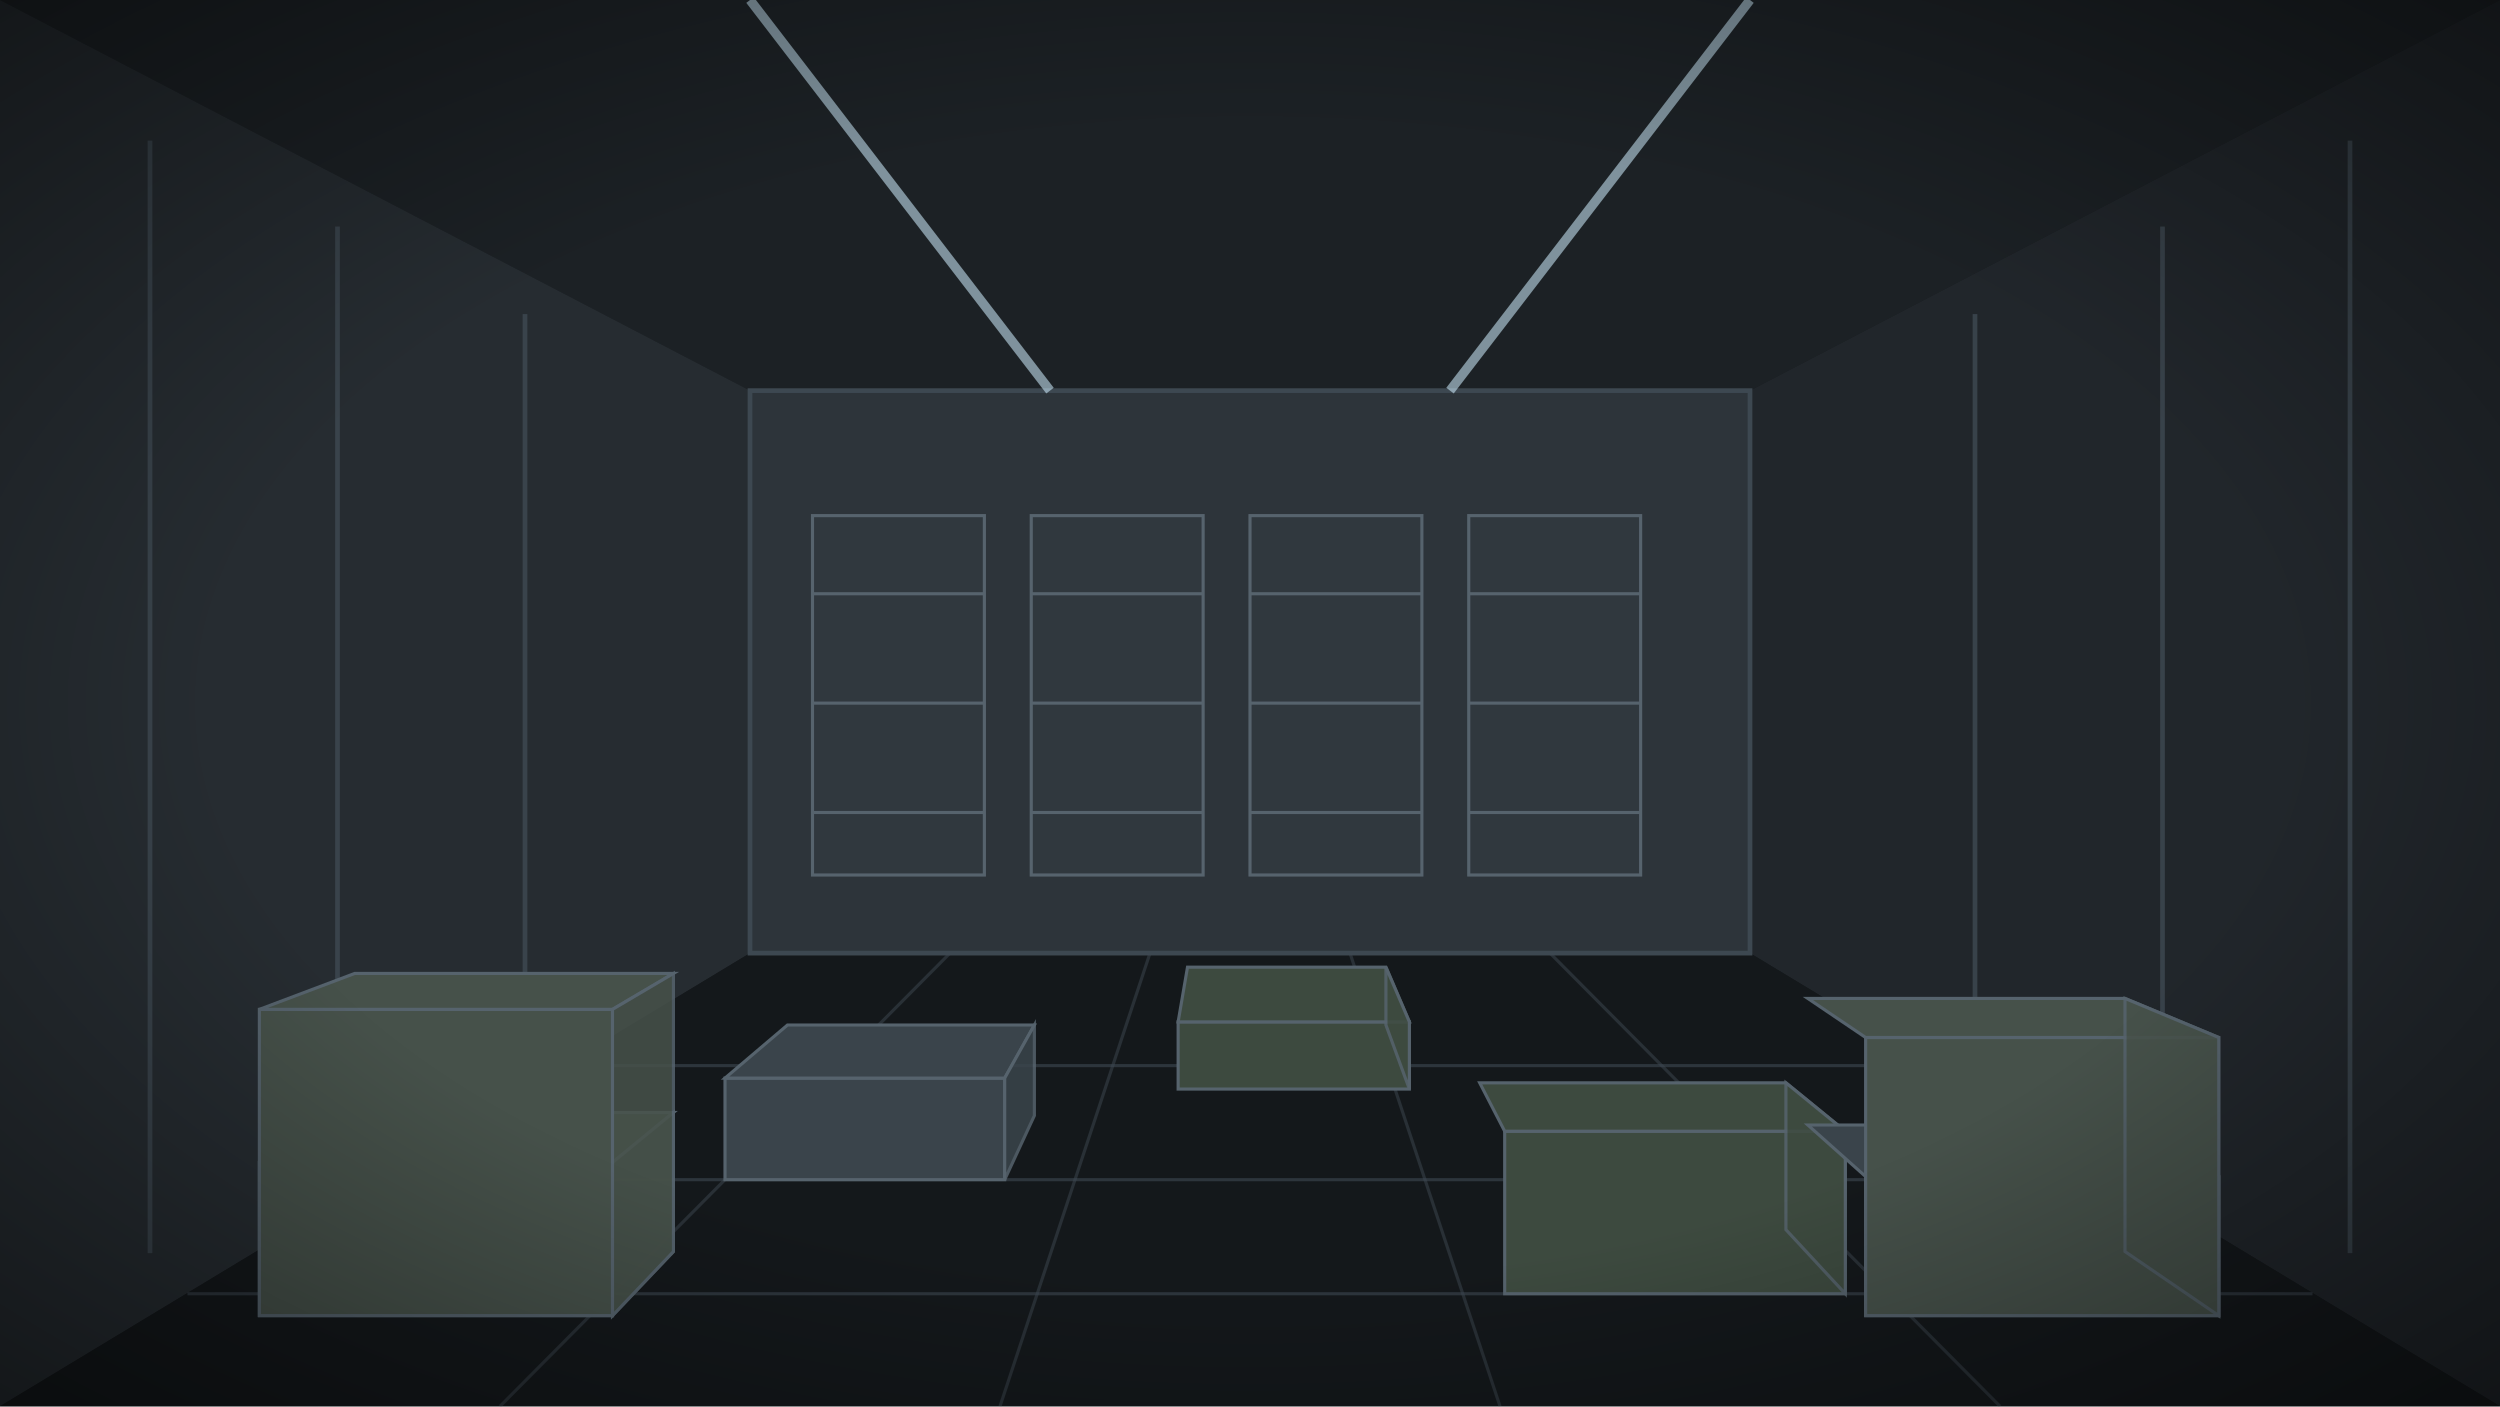
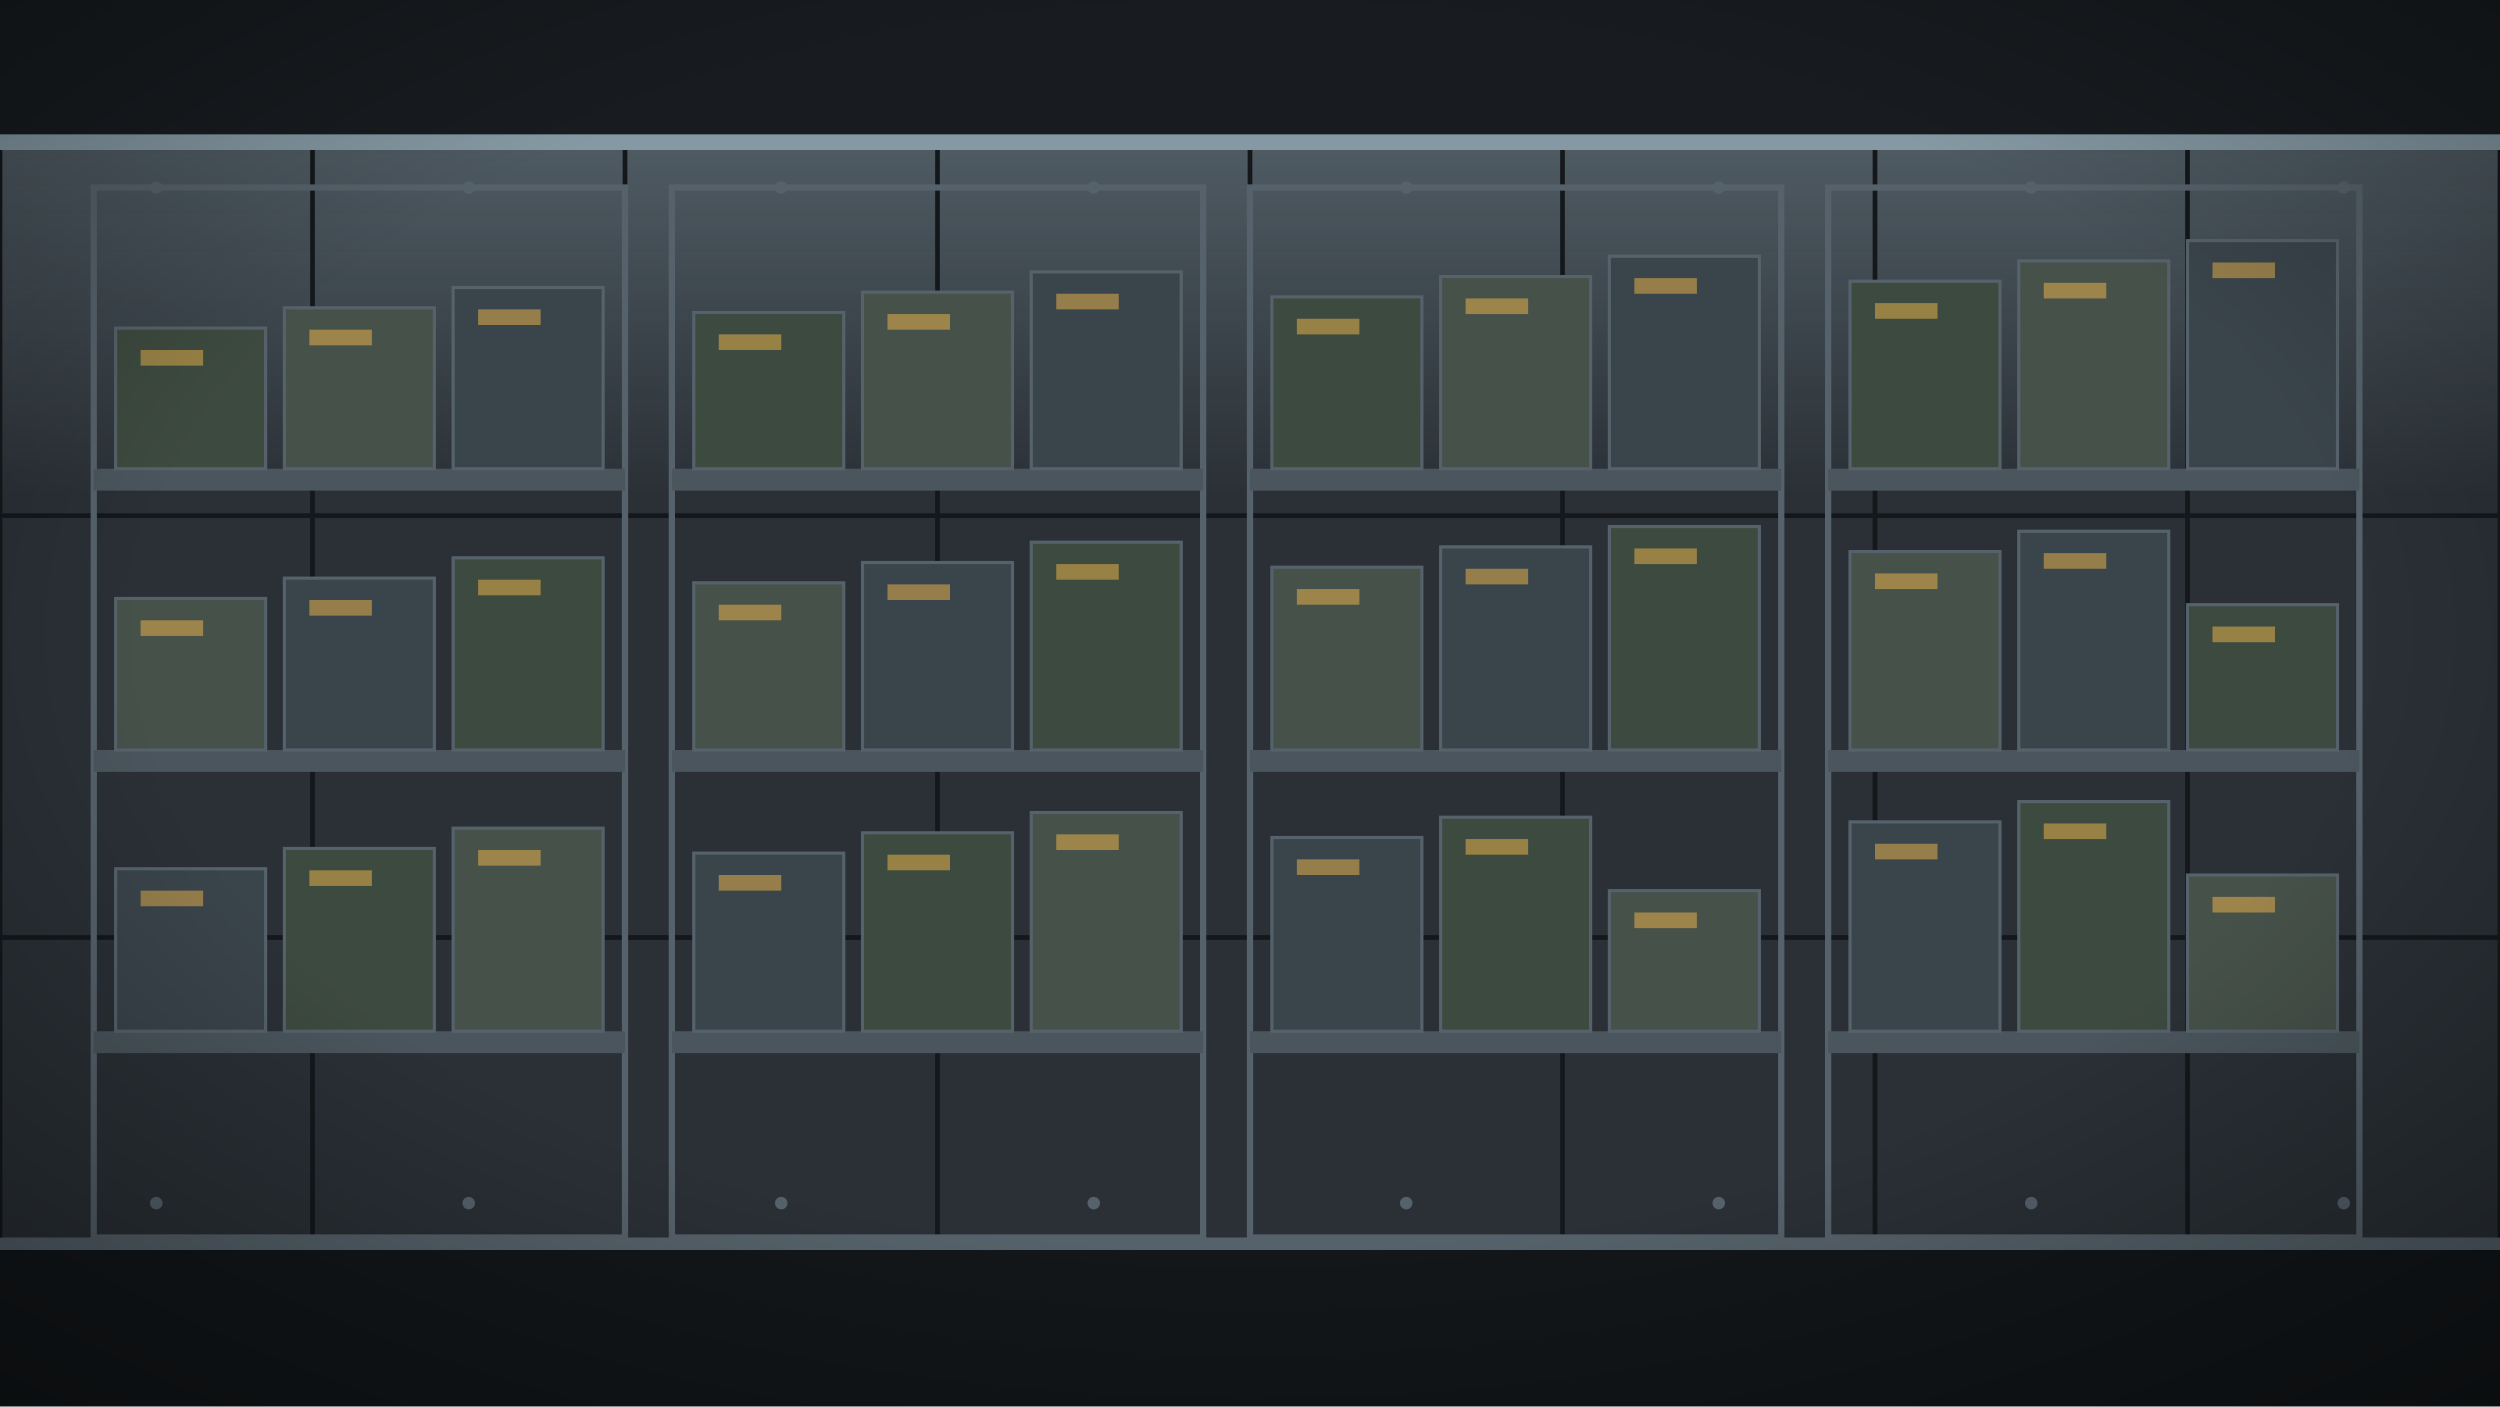
<svg xmlns="http://www.w3.org/2000/svg" viewBox="0 0 1600 900" preserveAspectRatio="xMidYMid slice">
  <defs>
-     <linearGradient id="sw" x1="0" y1="0" x2="0" y2="1">
-       <stop offset="0" stop-color="#9fe7ff" stop-opacity=".35" />
-       <stop offset="1" stop-color="#9fe7ff" stop-opacity="0" />
+     <linearGradient id="swiatlo" x1="0" y1="0" x2="0" y2="1">
+       <stop offset="0" stop-color="#cfefff" stop-opacity=".22" />
+       <stop offset="1" stop-color="#cfefff" stop-opacity="0" />
    </linearGradient>
-     <radialGradient id="cien" cx=".5" cy=".5" r=".75">
+     <radialGradient id="cien" cx=".5" cy=".45" r=".8">
      <stop offset=".55" stop-color="#000" stop-opacity="0" />
-       <stop offset="1" stop-color="#000" stop-opacity=".55" />
+       <stop offset="1" stop-color="#000" stop-opacity=".5" />
    </radialGradient>
  </defs>
-   <rect x="0" y="0" width="1600" height="900" fill="#14181b" />
-   <polygon points="0,0 1600,0 1120,250 480,250" fill="#1c2125" />
-   <polygon points="0,0 480,250 480,610 0,900" fill="#262c31" />
-   <polygon points="1600,0 1120,250 1120,610 1600,900" fill="#21262b" />
-   <polygon points="0,900 1600,900 1120,610 480,610" fill="#14181b" />
-   <rect x="480" y="250" width="640" height="360" fill="#2d343a" stroke="#3d4851" stroke-width="3" />
-   <line x1="480" y1="0" x2="672" y2="250" stroke="#cfefff" stroke-width="6" opacity="0.55" />
-   <line x1="1120" y1="0" x2="928" y2="250" stroke="#cfefff" stroke-width="6" opacity="0.55" />
-   <line x1="120" y1="828" x2="1480" y2="828" stroke="#3d4851" stroke-width="2" opacity="0.6" />
-   <line x1="240" y1="755" x2="1360" y2="755" stroke="#3d4851" stroke-width="2" opacity="0.6" />
-   <line x1="360" y1="682" x2="1240" y2="682" stroke="#3d4851" stroke-width="2" opacity="0.6" />
-   <line x1="320" y1="900" x2="608" y2="610" stroke="#3d4851" stroke-width="2" opacity="0.5" />
-   <line x1="640" y1="900" x2="736" y2="610" stroke="#3d4851" stroke-width="2" opacity="0.5" />
-   <line x1="960" y1="900" x2="864" y2="610" stroke="#3d4851" stroke-width="2" opacity="0.5" />
-   <line x1="1280" y1="900" x2="992" y2="610" stroke="#3d4851" stroke-width="2" opacity="0.5" />
-   <line x1="96" y1="802" x2="96" y2="90" stroke="#3d4851" stroke-width="3" opacity="0.8" />
-   <line x1="1504" y1="802" x2="1504" y2="90" stroke="#3d4851" stroke-width="3" opacity="0.8" />
-   <line x1="216" y1="737" x2="216" y2="145" stroke="#3d4851" stroke-width="3" opacity="0.8" />
-   <line x1="1384" y1="737" x2="1384" y2="145" stroke="#3d4851" stroke-width="3" opacity="0.8" />
-   <line x1="336" y1="671" x2="336" y2="201" stroke="#3d4851" stroke-width="3" opacity="0.8" />
-   <line x1="1264" y1="671" x2="1264" y2="201" stroke="#3d4851" stroke-width="3" opacity="0.8" />
-   <polygon points="166,842 392,842 392,744 166,744" fill="#3d4a3f" stroke="#56636d" stroke-width="2" />
-   <polygon points="166,744 392,744 431,712 227,712" fill="#3d4a3f" stroke="#56636d" stroke-width="2" />
-   <polygon points="392,842 431,801 431,712 392,744" fill="#3d4a3f" stroke="#56636d" stroke-width="2" opacity="0.85" />
-   <polygon points="166,842 392,842 392,646 166,646" fill="#46514a" stroke="#56636d" stroke-width="2" />
-   <polygon points="166,646 392,646 431,623 227,623" fill="#46514a" stroke="#56636d" stroke-width="2" />
-   <polygon points="392,842 431,801 431,623 392,646" fill="#46514a" stroke="#56636d" stroke-width="2" opacity="0.85" />
-   <polygon points="464,755 643,755 643,690 464,690" fill="#3a444b" stroke="#56636d" stroke-width="2" />
-   <polygon points="464,690 643,690 662,656 504,656" fill="#3a444b" stroke="#56636d" stroke-width="2" />
-   <polygon points="643,755 662,714 662,656 643,690" fill="#3a444b" stroke="#56636d" stroke-width="2" opacity="0.85" />
-   <polygon points="963,828 1181,828 1181,724 963,724" fill="#3d4a3f" stroke="#56636d" stroke-width="2" />
-   <polygon points="963,724 1181,724 1143,693 947,693" fill="#3d4a3f" stroke="#56636d" stroke-width="2" />
-   <polygon points="1181,828 1143,787 1143,693 1181,724" fill="#3d4a3f" stroke="#56636d" stroke-width="2" opacity="0.85" />
-   <polygon points="1194,842 1420,842 1420,753 1194,753" fill="#3a444b" stroke="#56636d" stroke-width="2" />
-   <polygon points="1194,753 1420,753 1360,720 1157,720" fill="#3a444b" stroke="#56636d" stroke-width="2" />
-   <polygon points="1420,842 1360,801 1360,720 1420,753" fill="#3a444b" stroke="#56636d" stroke-width="2" opacity="0.85" />
-   <polygon points="1194,842 1420,842 1420,664 1194,664" fill="#46514a" stroke="#56636d" stroke-width="2" />
-   <polygon points="1194,664 1420,664 1360,639 1157,639" fill="#46514a" stroke="#56636d" stroke-width="2" />
-   <polygon points="1420,842 1360,801 1360,639 1420,664" fill="#46514a" stroke="#56636d" stroke-width="2" opacity="0.85" />
-   <polygon points="754,697 902,697 902,654 754,654" fill="#3d4a3f" stroke="#56636d" stroke-width="2" />
-   <polygon points="754,654 902,654 887,619 760,619" fill="#3d4a3f" stroke="#56636d" stroke-width="2" />
-   <polygon points="902,697 887,656 887,619 902,654" fill="#3d4a3f" stroke="#56636d" stroke-width="2" opacity="0.85" />
-   <rect x="520" y="330" width="110" height="230" fill="#30383e" stroke="#56636d" stroke-width="2" />
-   <line x1="520" y1="380" x2="630" y2="380" stroke="#56636d" stroke-width="2" />
-   <line x1="520" y1="450" x2="630" y2="450" stroke="#56636d" stroke-width="2" />
-   <line x1="520" y1="520" x2="630" y2="520" stroke="#56636d" stroke-width="2" />
-   <rect x="660" y="330" width="110" height="230" fill="#30383e" stroke="#56636d" stroke-width="2" />
-   <line x1="660" y1="380" x2="770" y2="380" stroke="#56636d" stroke-width="2" />
-   <line x1="660" y1="450" x2="770" y2="450" stroke="#56636d" stroke-width="2" />
-   <line x1="660" y1="520" x2="770" y2="520" stroke="#56636d" stroke-width="2" />
-   <rect x="800" y="330" width="110" height="230" fill="#30383e" stroke="#56636d" stroke-width="2" />
-   <line x1="800" y1="380" x2="910" y2="380" stroke="#56636d" stroke-width="2" />
-   <line x1="800" y1="450" x2="910" y2="450" stroke="#56636d" stroke-width="2" />
-   <line x1="800" y1="520" x2="910" y2="520" stroke="#56636d" stroke-width="2" />
-   <rect x="940" y="330" width="110" height="230" fill="#30383e" stroke="#56636d" stroke-width="2" />
-   <line x1="940" y1="380" x2="1050" y2="380" stroke="#56636d" stroke-width="2" />
-   <line x1="940" y1="450" x2="1050" y2="450" stroke="#56636d" stroke-width="2" />
-   <line x1="940" y1="520" x2="1050" y2="520" stroke="#56636d" stroke-width="2" />
+   <g>
+     <rect x="0" y="0" width="1600" height="900" fill="#2a3036" />
+     <rect x="0" y="0" width="1600" height="86" fill="#181c20" />
+     <rect x="0" y="86" width="1600" height="10" fill="#cfefff" opacity="0.55" />
+     <rect x="0" y="96" width="1600" height="220" fill="url(#swiatlo)" />
+     <rect x="0" y="800" width="1600" height="100" fill="#13171a" />
+     <rect x="0" y="792" width="1600" height="8" fill="#56626b" />
+     <line x1="0" y1="96" x2="0" y2="792" stroke="#14181b" stroke-width="3" />
+     <line x1="200" y1="96" x2="200" y2="792" stroke="#14181b" stroke-width="3" />
+     <line x1="400" y1="96" x2="400" y2="792" stroke="#14181b" stroke-width="3" />
+     <line x1="600" y1="96" x2="600" y2="792" stroke="#14181b" stroke-width="3" />
+     <line x1="800" y1="96" x2="800" y2="792" stroke="#14181b" stroke-width="3" />
+     <line x1="1000" y1="96" x2="1000" y2="792" stroke="#14181b" stroke-width="3" />
+     <line x1="1200" y1="96" x2="1200" y2="792" stroke="#14181b" stroke-width="3" />
+     <line x1="1400" y1="96" x2="1400" y2="792" stroke="#14181b" stroke-width="3" />
+     <line x1="1600" y1="96" x2="1600" y2="792" stroke="#14181b" stroke-width="3" />
+     <line x1="0" y1="330" x2="1600" y2="330" stroke="#14181b" stroke-width="3" />
+     <line x1="0" y1="600" x2="1600" y2="600" stroke="#14181b" stroke-width="3" />
+     <circle cx="100" cy="120" r="4" fill="#56626b" />
+     <circle cx="100" cy="770" r="4" fill="#56626b" />
+     <circle cx="300" cy="120" r="4" fill="#56626b" />
+     <circle cx="300" cy="770" r="4" fill="#56626b" />
+     <circle cx="500" cy="120" r="4" fill="#56626b" />
+     <circle cx="500" cy="770" r="4" fill="#56626b" />
+     <circle cx="700" cy="120" r="4" fill="#56626b" />
+     <circle cx="700" cy="770" r="4" fill="#56626b" />
+     <circle cx="900" cy="120" r="4" fill="#56626b" />
+     <circle cx="900" cy="770" r="4" fill="#56626b" />
+     <circle cx="1100" cy="120" r="4" fill="#56626b" />
+     <circle cx="1100" cy="770" r="4" fill="#56626b" />
+     <circle cx="1300" cy="120" r="4" fill="#56626b" />
+     <circle cx="1300" cy="770" r="4" fill="#56626b" />
+     <circle cx="1500" cy="120" r="4" fill="#56626b" />
+     <circle cx="1500" cy="770" r="4" fill="#56626b" />
+     <rect x="60" y="120" width="340" height="672" fill="none" stroke="#56626b" stroke-width="4" />
+     <rect x="60" y="300" width="340" height="14" fill="#4a555d" />
+     <rect x="60" y="480" width="340" height="14" fill="#4a555d" />
+     <rect x="60" y="660" width="340" height="14" fill="#4a555d" />
+     <rect x="74" y="210" width="96" height="90" fill="#3d4a3f" stroke="#56626b" stroke-width="2" />
+     <rect x="90" y="224" width="40" height="10" fill="#f2b84b" opacity="0.5" />
+     <rect x="182" y="197" width="96" height="103" fill="#46514a" stroke="#56626b" stroke-width="2" />
+     <rect x="198" y="211" width="40" height="10" fill="#f2b84b" opacity="0.5" />
+     <rect x="290" y="184" width="96" height="116" fill="#3a444b" stroke="#56626b" stroke-width="2" />
+     <rect x="306" y="198" width="40" height="10" fill="#f2b84b" opacity="0.5" />
+     <rect x="74" y="383" width="96" height="97" fill="#46514a" stroke="#56626b" stroke-width="2" />
+     <rect x="90" y="397" width="40" height="10" fill="#f2b84b" opacity="0.5" />
+     <rect x="182" y="370" width="96" height="110" fill="#3a444b" stroke="#56626b" stroke-width="2" />
+     <rect x="198" y="384" width="40" height="10" fill="#f2b84b" opacity="0.5" />
+     <rect x="290" y="357" width="96" height="123" fill="#3d4a3f" stroke="#56626b" stroke-width="2" />
+     <rect x="306" y="371" width="40" height="10" fill="#f2b84b" opacity="0.5" />
+     <rect x="74" y="556" width="96" height="104" fill="#3a444b" stroke="#56626b" stroke-width="2" />
+     <rect x="90" y="570" width="40" height="10" fill="#f2b84b" opacity="0.5" />
+     <rect x="182" y="543" width="96" height="117" fill="#3d4a3f" stroke="#56626b" stroke-width="2" />
+     <rect x="198" y="557" width="40" height="10" fill="#f2b84b" opacity="0.5" />
+     <rect x="290" y="530" width="96" height="130" fill="#46514a" stroke="#56626b" stroke-width="2" />
+     <rect x="306" y="544" width="40" height="10" fill="#f2b84b" opacity="0.5" />
+     <rect x="430" y="120" width="340" height="672" fill="none" stroke="#56626b" stroke-width="4" />
+     <rect x="430" y="300" width="340" height="14" fill="#4a555d" />
+     <rect x="430" y="480" width="340" height="14" fill="#4a555d" />
+     <rect x="430" y="660" width="340" height="14" fill="#4a555d" />
+     <rect x="444" y="200" width="96" height="100" fill="#3d4a3f" stroke="#56626b" stroke-width="2" />
+     <rect x="460" y="214" width="40" height="10" fill="#f2b84b" opacity="0.5" />
+     <rect x="552" y="187" width="96" height="113" fill="#46514a" stroke="#56626b" stroke-width="2" />
+     <rect x="568" y="201" width="40" height="10" fill="#f2b84b" opacity="0.5" />
+     <rect x="660" y="174" width="96" height="126" fill="#3a444b" stroke="#56626b" stroke-width="2" />
+     <rect x="676" y="188" width="40" height="10" fill="#f2b84b" opacity="0.5" />
+     <rect x="444" y="373" width="96" height="107" fill="#46514a" stroke="#56626b" stroke-width="2" />
+     <rect x="460" y="387" width="40" height="10" fill="#f2b84b" opacity="0.5" />
+     <rect x="552" y="360" width="96" height="120" fill="#3a444b" stroke="#56626b" stroke-width="2" />
+     <rect x="568" y="374" width="40" height="10" fill="#f2b84b" opacity="0.5" />
+     <rect x="660" y="347" width="96" height="133" fill="#3d4a3f" stroke="#56626b" stroke-width="2" />
+     <rect x="676" y="361" width="40" height="10" fill="#f2b84b" opacity="0.5" />
+     <rect x="444" y="546" width="96" height="114" fill="#3a444b" stroke="#56626b" stroke-width="2" />
+     <rect x="460" y="560" width="40" height="10" fill="#f2b84b" opacity="0.5" />
+     <rect x="552" y="533" width="96" height="127" fill="#3d4a3f" stroke="#56626b" stroke-width="2" />
+     <rect x="568" y="547" width="40" height="10" fill="#f2b84b" opacity="0.5" />
+     <rect x="660" y="520" width="96" height="140" fill="#46514a" stroke="#56626b" stroke-width="2" />
+     <rect x="676" y="534" width="40" height="10" fill="#f2b84b" opacity="0.5" />
+     <rect x="800" y="120" width="340" height="672" fill="none" stroke="#56626b" stroke-width="4" />
+     <rect x="800" y="300" width="340" height="14" fill="#4a555d" />
+     <rect x="800" y="480" width="340" height="14" fill="#4a555d" />
+     <rect x="800" y="660" width="340" height="14" fill="#4a555d" />
+     <rect x="814" y="190" width="96" height="110" fill="#3d4a3f" stroke="#56626b" stroke-width="2" />
+     <rect x="830" y="204" width="40" height="10" fill="#f2b84b" opacity="0.5" />
+     <rect x="922" y="177" width="96" height="123" fill="#46514a" stroke="#56626b" stroke-width="2" />
+     <rect x="938" y="191" width="40" height="10" fill="#f2b84b" opacity="0.5" />
+     <rect x="1030" y="164" width="96" height="136" fill="#3a444b" stroke="#56626b" stroke-width="2" />
+     <rect x="1046" y="178" width="40" height="10" fill="#f2b84b" opacity="0.5" />
+     <rect x="814" y="363" width="96" height="117" fill="#46514a" stroke="#56626b" stroke-width="2" />
+     <rect x="830" y="377" width="40" height="10" fill="#f2b84b" opacity="0.5" />
+     <rect x="922" y="350" width="96" height="130" fill="#3a444b" stroke="#56626b" stroke-width="2" />
+     <rect x="938" y="364" width="40" height="10" fill="#f2b84b" opacity="0.5" />
+     <rect x="1030" y="337" width="96" height="143" fill="#3d4a3f" stroke="#56626b" stroke-width="2" />
+     <rect x="1046" y="351" width="40" height="10" fill="#f2b84b" opacity="0.5" />
+     <rect x="814" y="536" width="96" height="124" fill="#3a444b" stroke="#56626b" stroke-width="2" />
+     <rect x="830" y="550" width="40" height="10" fill="#f2b84b" opacity="0.5" />
+     <rect x="922" y="523" width="96" height="137" fill="#3d4a3f" stroke="#56626b" stroke-width="2" />
+     <rect x="938" y="537" width="40" height="10" fill="#f2b84b" opacity="0.5" />
+     <rect x="1030" y="570" width="96" height="90" fill="#46514a" stroke="#56626b" stroke-width="2" />
+     <rect x="1046" y="584" width="40" height="10" fill="#f2b84b" opacity="0.5" />
+     <rect x="1170" y="120" width="340" height="672" fill="none" stroke="#56626b" stroke-width="4" />
+     <rect x="1170" y="300" width="340" height="14" fill="#4a555d" />
+     <rect x="1170" y="480" width="340" height="14" fill="#4a555d" />
+     <rect x="1170" y="660" width="340" height="14" fill="#4a555d" />
+     <rect x="1184" y="180" width="96" height="120" fill="#3d4a3f" stroke="#56626b" stroke-width="2" />
+     <rect x="1200" y="194" width="40" height="10" fill="#f2b84b" opacity="0.5" />
+     <rect x="1292" y="167" width="96" height="133" fill="#46514a" stroke="#56626b" stroke-width="2" />
+     <rect x="1308" y="181" width="40" height="10" fill="#f2b84b" opacity="0.5" />
+     <rect x="1400" y="154" width="96" height="146" fill="#3a444b" stroke="#56626b" stroke-width="2" />
+     <rect x="1416" y="168" width="40" height="10" fill="#f2b84b" opacity="0.5" />
+     <rect x="1184" y="353" width="96" height="127" fill="#46514a" stroke="#56626b" stroke-width="2" />
+     <rect x="1200" y="367" width="40" height="10" fill="#f2b84b" opacity="0.5" />
+     <rect x="1292" y="340" width="96" height="140" fill="#3a444b" stroke="#56626b" stroke-width="2" />
+     <rect x="1308" y="354" width="40" height="10" fill="#f2b84b" opacity="0.5" />
+     <rect x="1400" y="387" width="96" height="93" fill="#3d4a3f" stroke="#56626b" stroke-width="2" />
+     <rect x="1416" y="401" width="40" height="10" fill="#f2b84b" opacity="0.5" />
+     <rect x="1184" y="526" width="96" height="134" fill="#3a444b" stroke="#56626b" stroke-width="2" />
+     <rect x="1200" y="540" width="40" height="10" fill="#f2b84b" opacity="0.5" />
+     <rect x="1292" y="513" width="96" height="147" fill="#3d4a3f" stroke="#56626b" stroke-width="2" />
+     <rect x="1308" y="527" width="40" height="10" fill="#f2b84b" opacity="0.5" />
+     <rect x="1400" y="560" width="96" height="100" fill="#46514a" stroke="#56626b" stroke-width="2" />
+     <rect x="1416" y="574" width="40" height="10" fill="#f2b84b" opacity="0.5" />
+   </g>
  <rect x="0" y="0" width="1600" height="900" fill="url(#cien)" />
</svg>
